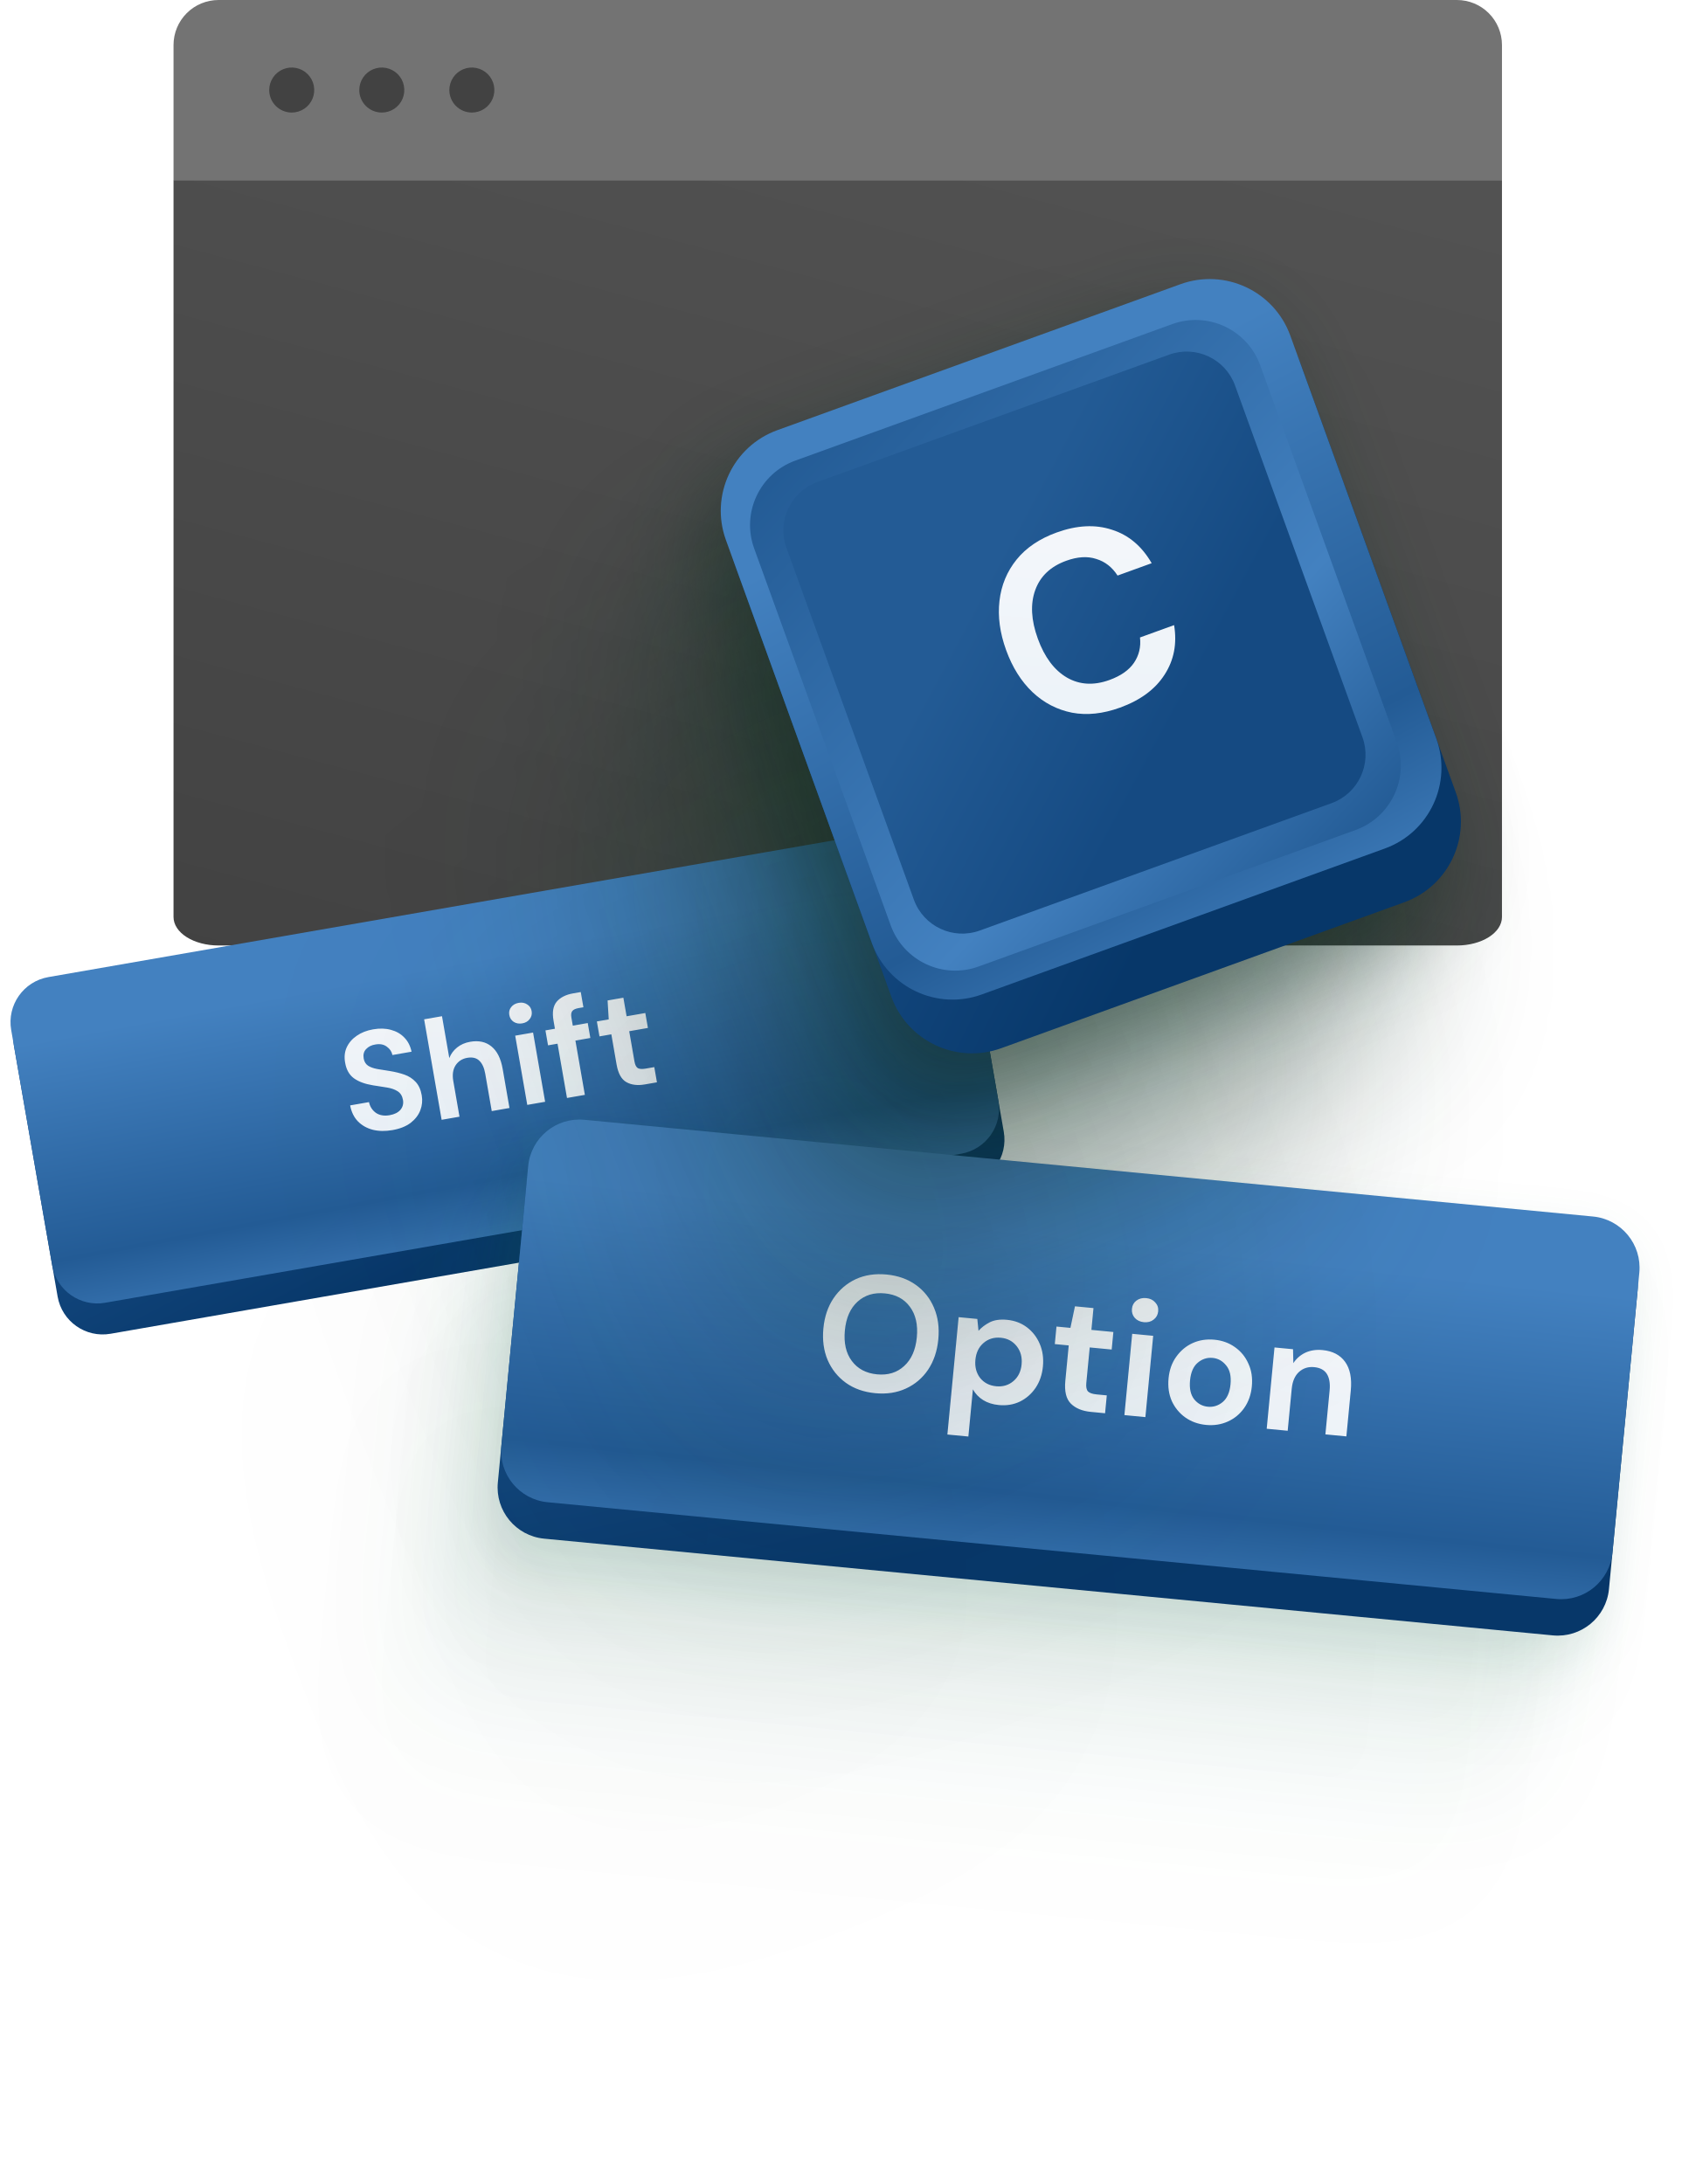
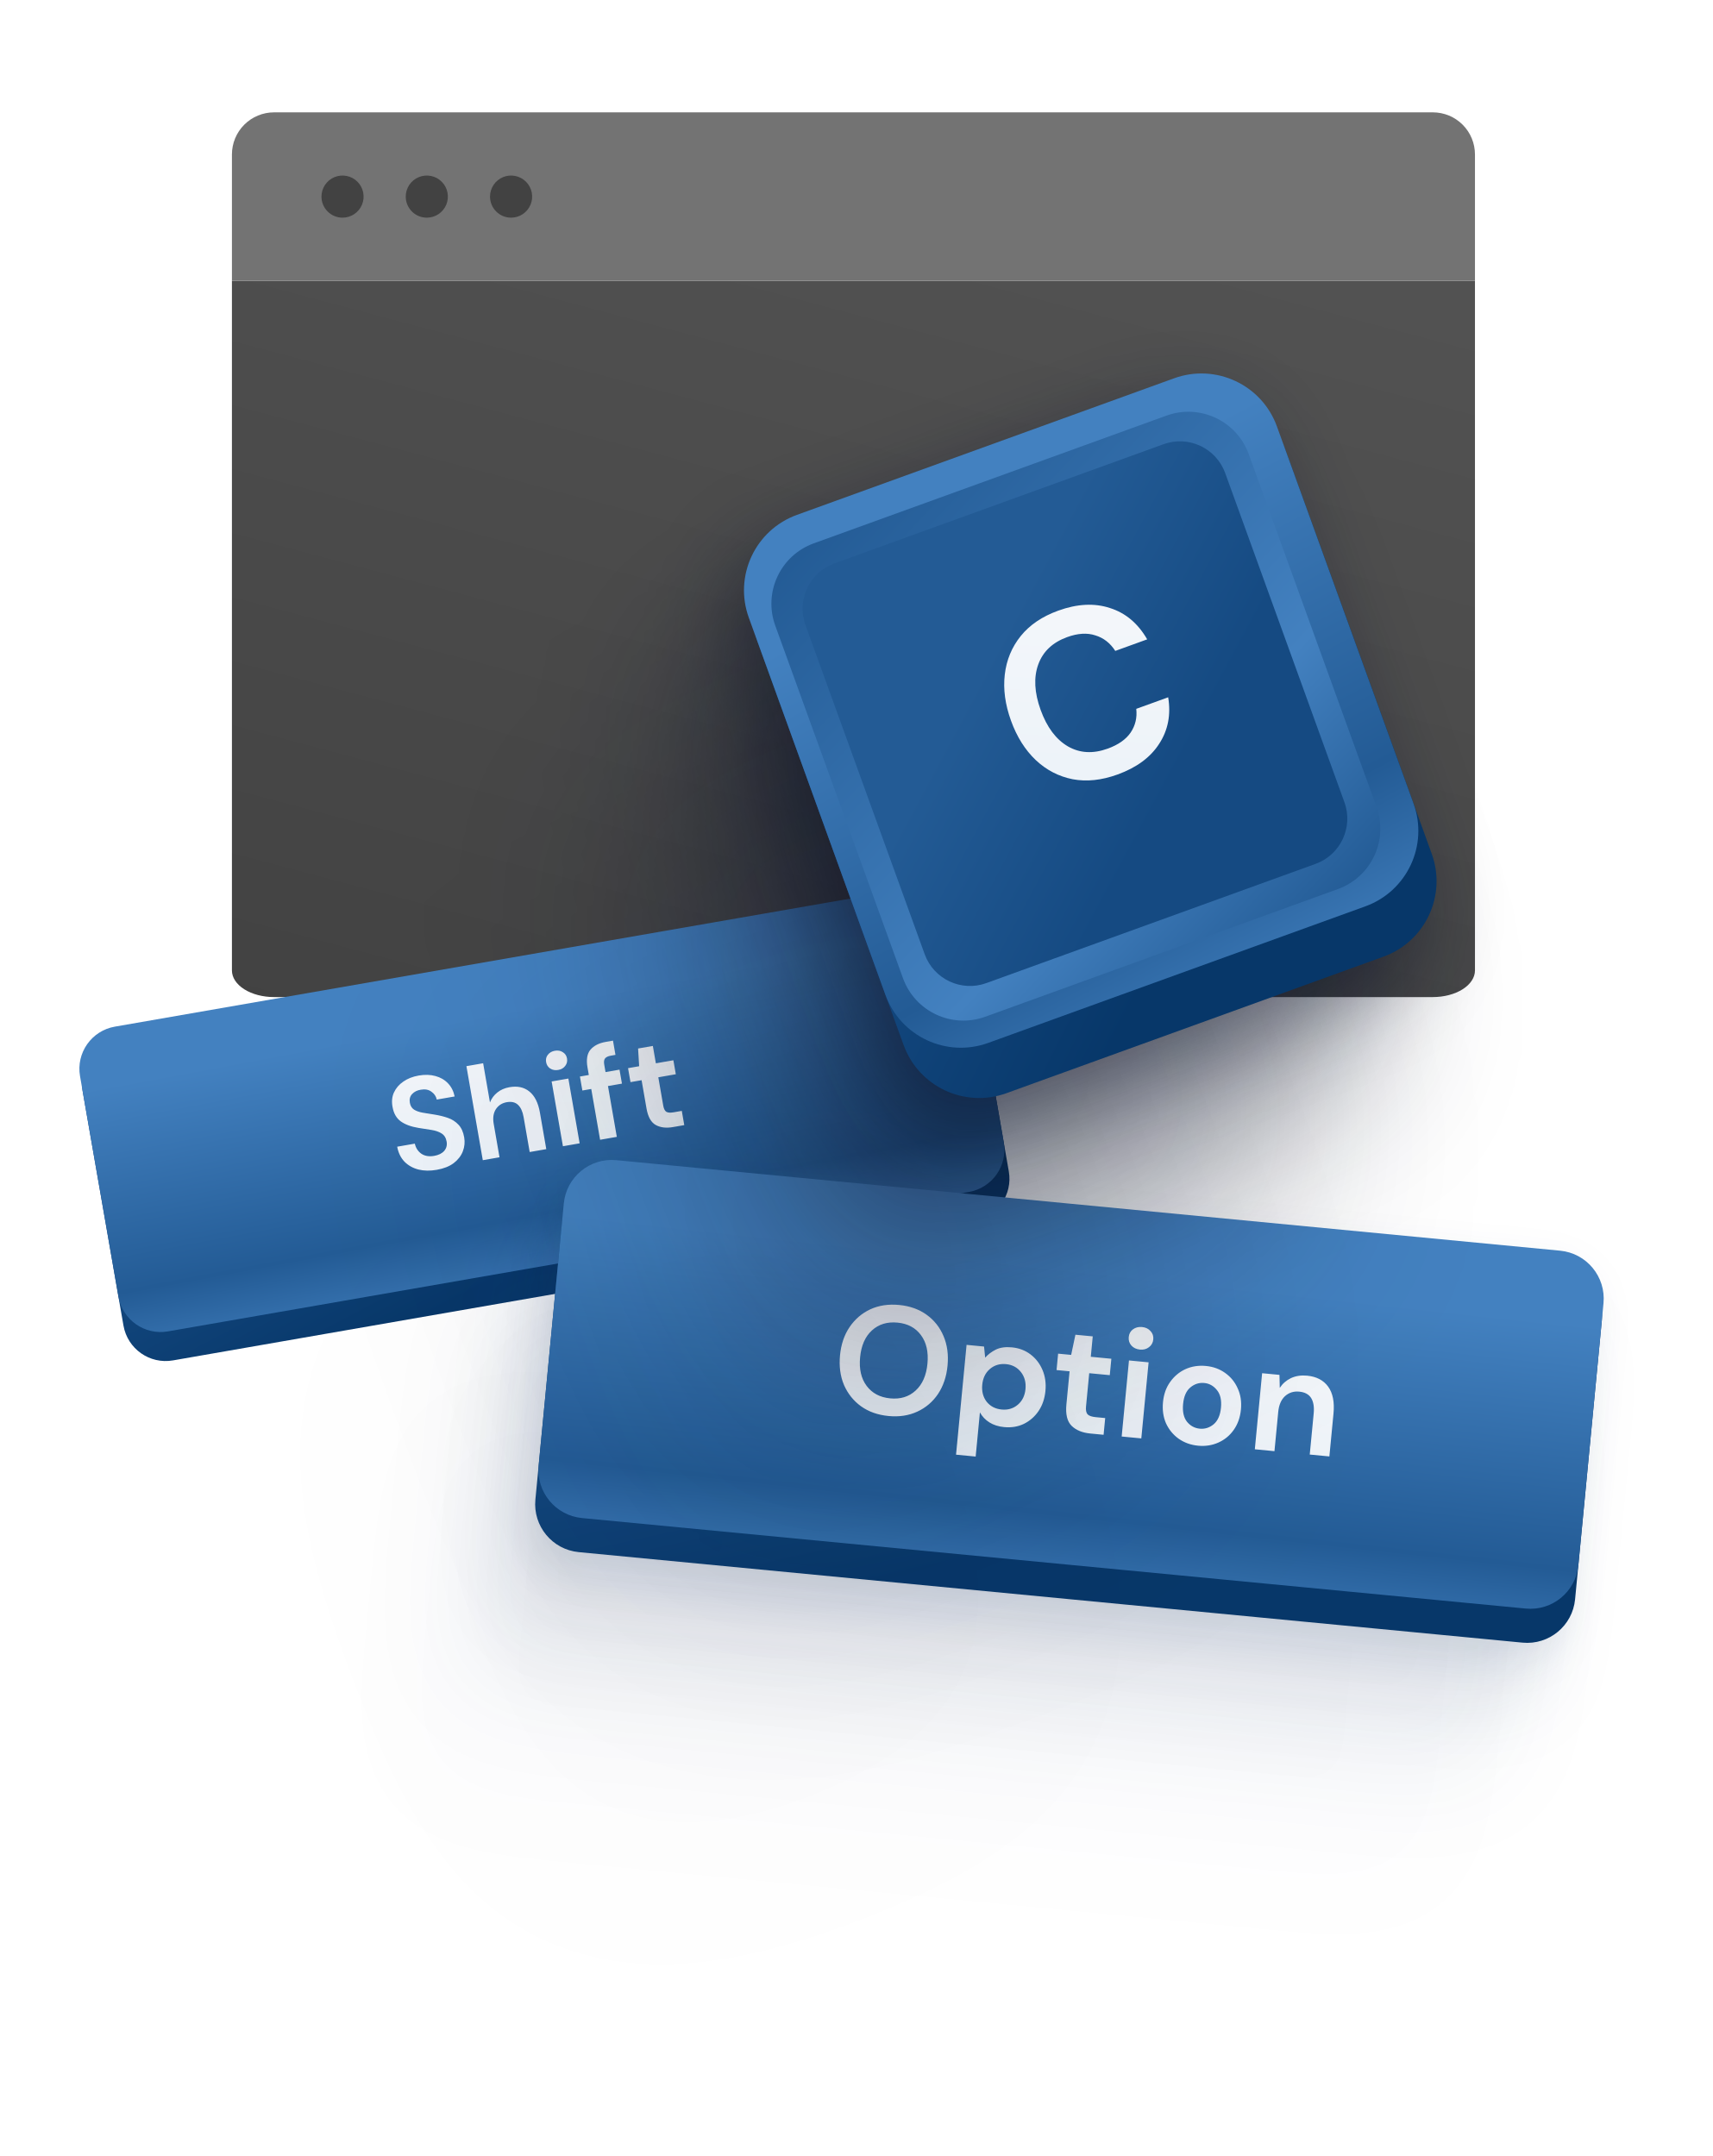
- <svg xmlns="http://www.w3.org/2000/svg" width="294" height="382" viewBox="0 0 294 382" fill="none">
-   <path d="M30.345 31.499H262.657V160.392C262.657 161.714 261.828 162.981 260.351 163.915C258.874 164.849 256.871 165.374 254.782 165.374H38.22C36.131 165.374 34.128 164.849 32.651 163.915C31.175 162.981 30.345 161.714 30.345 160.392V31.499Z" fill="url(#paint0_linear_11440_30957)" />
-   <path d="M30.345 31.5H262.657V7.875C262.657 5.786 261.828 3.783 260.351 2.307C258.874 0.83 256.871 0 254.782 0H38.22C36.131 0 34.128 0.83 32.651 2.307C31.175 3.783 30.345 5.786 30.345 7.875V31.5Z" fill="#737373" />
-   <path d="M78.579 15.749C78.579 14.97 78.81 14.209 79.242 13.562C79.675 12.914 80.29 12.409 81.009 12.111C81.729 11.813 82.52 11.736 83.284 11.887C84.048 12.039 84.75 12.414 85.3 12.965C85.851 13.516 86.226 14.217 86.378 14.981C86.53 15.745 86.452 16.537 86.154 17.256C85.856 17.976 85.351 18.59 84.704 19.023C84.056 19.456 83.295 19.687 82.516 19.687C81.472 19.687 80.47 19.272 79.732 18.534C78.993 17.795 78.579 16.794 78.579 15.749ZM62.829 15.749C62.829 14.97 63.06 14.209 63.492 13.562C63.925 12.914 64.54 12.409 65.259 12.111C65.979 11.813 66.77 11.736 67.534 11.887C68.298 12.039 69 12.414 69.55 12.965C70.101 13.516 70.476 14.217 70.628 14.981C70.78 15.745 70.702 16.537 70.404 17.256C70.106 17.976 69.601 18.59 68.954 19.023C68.306 19.456 67.545 19.687 66.766 19.687C65.722 19.687 64.72 19.272 63.982 18.534C63.243 17.795 62.829 16.794 62.829 15.749ZM47.079 15.749C47.079 14.97 47.31 14.209 47.742 13.562C48.175 12.914 48.79 12.409 49.509 12.111C50.229 11.813 51.02 11.736 51.784 11.887C52.548 12.039 53.25 12.414 53.8 12.965C54.351 13.516 54.726 14.217 54.878 14.981C55.03 15.745 54.952 16.537 54.654 17.256C54.356 17.976 53.851 18.59 53.204 19.023C52.556 19.456 51.795 19.687 51.016 19.687C49.972 19.687 48.97 19.272 48.232 18.534C47.493 17.795 47.079 16.794 47.079 15.749Z" fill="#424242" />
-   <rect x="1.056" y="174.984" width="167.953" height="60.573" rx="8" transform="rotate(-9.87826 1.05615 174.984)" fill="url(#paint1_linear_11440_30957)" />
-   <rect x="0.584" y="172.272" width="167.953" height="57.82" rx="8" transform="rotate(-9.87826 0.583984 172.272)" fill="url(#paint2_linear_11440_30957)" />
-   <path d="M68.623 197.664C67.37 197.882 66.226 197.863 65.192 197.607C64.155 197.335 63.291 196.848 62.599 196.147C61.904 195.43 61.447 194.495 61.23 193.342L64.525 192.768C64.697 193.56 65.099 194.186 65.733 194.646C66.38 195.086 67.183 195.223 68.143 195.056C68.974 194.911 69.599 194.601 70.019 194.126C70.436 193.634 70.587 193.054 70.471 192.387C70.349 191.687 70.034 191.18 69.527 190.866C69.035 190.549 68.411 190.331 67.652 190.212C66.893 190.092 66.083 189.965 65.221 189.83C63.824 189.604 62.712 189.194 61.888 188.599C61.08 188.002 60.572 187.11 60.365 185.922C60.173 184.915 60.259 184.012 60.623 183.211C61 182.39 61.585 181.71 62.38 181.169C63.172 180.612 64.129 180.236 65.252 180.04C66.391 179.842 67.427 179.871 68.361 180.128C69.311 180.381 70.093 180.832 70.709 181.479C71.341 182.124 71.761 182.948 71.97 183.951L68.625 184.534C68.504 183.934 68.176 183.446 67.641 183.07C67.119 182.675 66.46 182.546 65.662 182.685C64.976 182.788 64.428 183.059 64.018 183.5C63.622 183.921 63.482 184.465 63.598 185.132C63.697 185.702 63.956 186.126 64.373 186.406C64.788 186.669 65.325 186.861 65.983 186.981C66.641 187.101 67.391 187.222 68.234 187.343C69.131 187.489 69.964 187.696 70.732 187.965C71.5 188.234 72.152 188.657 72.688 189.234C73.222 189.795 73.577 190.58 73.752 191.589C73.908 192.484 73.825 193.354 73.502 194.198C73.18 195.042 72.612 195.778 71.799 196.406C70.984 197.018 69.925 197.437 68.623 197.664ZM77.23 195.863L74.169 178.286L77.294 177.742L78.57 185.066C78.86 184.327 79.315 183.712 79.933 183.218C80.565 182.706 81.329 182.372 82.224 182.216C83.721 181.955 84.959 182.226 85.937 183.028C86.931 183.828 87.587 185.139 87.904 186.961L89.095 193.797L85.994 194.337L84.855 187.794C84.674 186.753 84.323 185.992 83.804 185.512C83.301 185.03 82.601 184.867 81.706 185.022C80.827 185.176 80.149 185.612 79.671 186.333C79.209 187.05 79.074 187.963 79.267 189.069L80.355 195.319L77.23 195.863ZM91.332 178.995C90.762 179.094 90.26 179.005 89.826 178.729C89.409 178.449 89.155 178.049 89.064 177.528C88.973 177.008 89.079 176.553 89.38 176.166C89.695 175.759 90.137 175.505 90.707 175.406C91.276 175.307 91.77 175.397 92.187 175.677C92.618 175.937 92.879 176.328 92.97 176.848C93.061 177.369 92.948 177.833 92.634 178.24C92.335 178.644 91.901 178.896 91.332 178.995ZM92.205 193.255L90.096 181.147L93.221 180.603L95.33 192.711L92.205 193.255ZM99.153 192.046L97.499 182.549L95.839 182.838L95.384 180.226L97.044 179.937L96.798 178.521C96.543 177.056 96.727 175.951 97.352 175.205C97.993 174.456 98.948 173.971 100.218 173.75L101.56 173.516L102.024 176.177L101.169 176.326C100.632 176.42 100.268 176.592 100.077 176.843C99.886 177.094 99.835 177.472 99.922 177.977L100.169 179.393L102.781 178.938L103.236 181.55L100.624 182.005L102.278 191.501L99.153 192.046ZM112.76 189.676C111.49 189.897 110.419 189.765 109.547 189.28C108.674 188.795 108.1 187.763 107.825 186.184L106.907 180.911L104.832 181.272L104.377 178.66L106.452 178.299L106.253 174.988L109.012 174.508L109.577 177.754L112.848 177.185L113.303 179.797L110.032 180.367L110.954 185.664C111.056 186.25 111.249 186.636 111.533 186.821C111.83 186.987 112.288 187.017 112.907 186.909L114.42 186.645L114.884 189.306L112.76 189.676Z" fill="url(#paint3_linear_11440_30957)" />
-   <g filter="url(#filter0_dddd_11440_30957)">
-     <rect x="92.922" y="198.186" width="195.2" height="70.4" rx="9" transform="rotate(5.479 92.9219 198.186)" fill="url(#paint4_linear_11440_30957)" />
-     <rect x="93.227" y="195" width="195.2" height="67.2" rx="9" transform="rotate(5.479 93.2273 195)" fill="url(#paint5_linear_11440_30957)" />
-     <path d="M153.057 243.681C151.051 243.489 149.334 242.88 147.909 241.856C146.502 240.834 145.443 239.508 144.732 237.877C144.041 236.229 143.794 234.383 143.99 232.338C144.186 230.293 144.779 228.537 145.769 227.069C146.779 225.584 148.072 224.474 149.647 223.738C151.241 223.004 153.041 222.733 155.048 222.925C157.036 223.116 158.743 223.723 160.168 224.747C161.594 225.771 162.652 227.107 163.342 228.755C164.035 230.384 164.283 232.22 164.087 234.265C163.891 236.311 163.297 238.076 162.306 239.563C161.316 241.03 160.024 242.131 158.43 242.865C156.836 243.6 155.045 243.872 153.057 243.681ZM153.374 240.384C155.285 240.567 156.865 240.083 158.113 238.929C159.381 237.778 160.12 236.103 160.331 233.905C160.542 231.707 160.135 229.923 159.109 228.551C158.102 227.182 156.643 226.405 154.732 226.222C152.821 226.039 151.231 226.523 149.964 227.674C148.696 228.826 147.957 230.5 147.746 232.698C147.535 234.896 147.942 236.681 148.968 238.052C149.994 239.423 151.462 240.201 153.374 240.384ZM165.673 250.909L167.642 230.382L170.91 230.696L171.117 232.77C171.636 232.183 172.291 231.687 173.082 231.28C173.892 230.876 174.9 230.731 176.104 230.847C177.442 230.975 178.605 231.415 179.594 232.165C180.583 232.916 181.329 233.884 181.832 235.071C182.336 236.257 182.519 237.567 182.381 239C182.244 240.434 181.815 241.685 181.095 242.754C180.377 243.804 179.462 244.603 178.348 245.152C177.236 245.682 176.012 245.883 174.674 245.754C173.604 245.652 172.686 245.361 171.922 244.883C171.158 244.405 170.562 243.778 170.135 243.004L169.343 251.261L165.673 250.909ZM174.208 242.469C175.374 242.581 176.376 242.282 177.216 241.572C178.056 240.861 178.535 239.885 178.654 238.643C178.773 237.401 178.489 236.341 177.802 235.465C177.114 234.589 176.188 234.095 175.022 233.983C173.837 233.87 172.824 234.178 171.982 234.907C171.161 235.619 170.692 236.596 170.572 237.839C170.453 239.081 170.728 240.139 171.396 241.013C172.086 241.87 173.023 242.356 174.208 242.469ZM190.756 246.95C189.265 246.807 188.105 246.329 187.277 245.517C186.448 244.704 186.123 243.371 186.3 241.517L186.894 235.325L184.458 235.091L184.752 232.024L187.189 232.257L187.984 228.486L191.224 228.796L190.858 232.609L194.7 232.978L194.406 236.045L190.564 235.677L189.967 241.898C189.901 242.586 189.999 243.077 190.26 243.373C190.542 243.65 191.046 243.824 191.772 243.894L193.55 244.064L193.25 247.189L190.756 246.95ZM200.04 231.262C199.371 231.198 198.836 230.944 198.435 230.501C198.053 230.059 197.892 229.532 197.95 228.921C198.009 228.309 198.267 227.832 198.724 227.491C199.202 227.131 199.776 226.984 200.445 227.048C201.113 227.112 201.639 227.365 202.021 227.807C202.424 228.231 202.596 228.749 202.537 229.361C202.479 229.972 202.21 230.458 201.732 230.817C201.273 231.178 200.709 231.326 200.04 231.262ZM196.63 247.513L197.994 233.294L201.663 233.646L200.299 247.865L196.63 247.513ZM210.92 249.231C209.544 249.099 208.332 248.665 207.283 247.928C206.255 247.192 205.468 246.239 204.925 245.069C204.402 243.88 204.212 242.551 204.353 241.079C204.494 239.607 204.943 238.348 205.699 237.302C206.457 236.237 207.411 235.441 208.561 234.915C209.73 234.39 211.002 234.194 212.378 234.326C213.735 234.456 214.928 234.889 215.957 235.624C217.005 236.361 217.79 237.324 218.313 238.512C218.856 239.683 219.058 241.004 218.916 242.476C218.775 243.947 218.326 245.216 217.568 246.281C216.831 247.329 215.878 248.115 214.709 248.64C213.54 249.164 212.277 249.361 210.92 249.231ZM211.225 246.049C212.18 246.141 213.046 245.867 213.821 245.227C214.598 244.569 215.054 243.533 215.189 242.118C215.325 240.704 215.073 239.609 214.434 238.834C213.796 238.04 213.01 237.598 212.073 237.508C211.098 237.415 210.223 237.697 209.446 238.356C208.69 238.997 208.244 240.025 208.108 241.439C207.973 242.853 208.214 243.957 208.832 244.749C209.472 245.524 210.269 245.957 211.225 246.049ZM221.515 249.9L222.879 235.681L226.119 235.991L226.175 238.427C226.695 237.628 227.39 237.02 228.259 236.602C229.148 236.186 230.156 236.032 231.283 236.14C233.042 236.308 234.355 236.994 235.224 238.196C236.092 239.398 236.424 241.069 236.218 243.21L235.448 251.237L231.779 250.885L232.516 243.202C232.633 241.978 232.474 241.018 232.04 240.321C231.605 239.623 230.862 239.224 229.811 239.123C228.779 239.024 227.894 239.306 227.155 239.968C226.436 240.632 226.014 241.613 225.889 242.913L225.185 250.252L221.515 249.9Z" fill="url(#paint6_linear_11440_30957)" />
+ <svg xmlns="http://www.w3.org/2000/svg" width="320" height="403" viewBox="0 0 320 403" fill="none">
+   <path d="M43.345 52.499H275.657V181.392C275.657 182.714 274.828 183.981 273.351 184.915C271.874 185.849 269.871 186.374 267.782 186.374H51.22C49.131 186.374 47.128 185.849 45.651 184.915C44.175 183.981 43.345 182.714 43.345 181.392V52.499Z" fill="url(#paint0_linear_11440_30956)" />
+   <path d="M43.345 52.5H275.657V28.875C275.657 26.786 274.828 24.783 273.351 23.306C271.874 21.83 269.871 21 267.782 21H51.22C49.131 21 47.128 21.83 45.651 23.306C44.175 24.783 43.345 26.786 43.345 28.875V52.5Z" fill="#737373" />
+   <path d="M91.579 36.749C91.579 35.971 91.81 35.209 92.242 34.562C92.675 33.914 93.29 33.41 94.009 33.111C94.729 32.813 95.52 32.736 96.284 32.887C97.048 33.039 97.75 33.414 98.3 33.965C98.851 34.516 99.226 35.217 99.378 35.981C99.53 36.745 99.452 37.537 99.154 38.256C98.856 38.976 98.351 39.59 97.704 40.023C97.056 40.456 96.295 40.687 95.516 40.687C94.472 40.687 93.47 40.272 92.732 39.533C91.993 38.795 91.579 37.794 91.579 36.749ZM75.829 36.749C75.829 35.971 76.06 35.209 76.492 34.562C76.925 33.914 77.54 33.41 78.259 33.111C78.979 32.813 79.77 32.736 80.534 32.887C81.298 33.039 82 33.414 82.55 33.965C83.101 34.516 83.476 35.217 83.628 35.981C83.78 36.745 83.702 37.537 83.404 38.256C83.106 38.976 82.601 39.59 81.954 40.023C81.306 40.456 80.545 40.687 79.766 40.687C78.722 40.687 77.72 40.272 76.982 39.533C76.243 38.795 75.829 37.794 75.829 36.749ZM60.079 36.749C60.079 35.971 60.31 35.209 60.742 34.562C61.175 33.914 61.79 33.41 62.509 33.111C63.229 32.813 64.02 32.736 64.784 32.887C65.548 33.039 66.25 33.414 66.8 33.965C67.351 34.516 67.726 35.217 67.878 35.981C68.03 36.745 67.952 37.537 67.654 38.256C67.356 38.976 66.851 39.59 66.204 40.023C65.556 40.456 64.795 40.687 64.016 40.687C62.972 40.687 61.97 40.272 61.232 39.533C60.493 38.795 60.079 37.794 60.079 36.749Z" fill="#424242" />
+   <rect x="14.056" y="195.984" width="167.953" height="60.573" rx="8" transform="rotate(-9.87826 14.0562 195.984)" fill="url(#paint1_linear_11440_30956)" />
+   <rect x="13.584" y="193.272" width="167.953" height="57.82" rx="8" transform="rotate(-9.87826 13.584 193.272)" fill="url(#paint2_linear_11440_30956)" />
+   <path d="M81.623 218.664C80.37 218.882 79.226 218.863 78.192 218.607C77.155 218.335 76.291 217.848 75.599 217.147C74.904 216.43 74.447 215.495 74.23 214.342L77.525 213.768C77.697 214.56 78.099 215.186 78.733 215.646C79.38 216.086 80.183 216.223 81.143 216.056C81.974 215.911 82.599 215.601 83.019 215.126C83.436 214.634 83.587 214.054 83.471 213.387C83.349 212.687 83.034 212.18 82.527 211.866C82.035 211.549 81.411 211.331 80.652 211.212C79.893 211.092 79.083 210.965 78.221 210.83C76.823 210.604 75.713 210.194 74.888 209.599C74.08 209.002 73.572 208.11 73.365 206.922C73.173 205.915 73.259 205.012 73.623 204.211C74 203.39 74.585 202.71 75.38 202.169C76.172 201.612 77.129 201.236 78.252 201.04C79.391 200.842 80.427 200.871 81.361 201.128C82.311 201.381 83.093 201.832 83.709 202.479C84.341 203.124 84.761 203.948 84.97 204.951L81.625 205.534C81.504 204.934 81.176 204.446 80.641 204.07C80.119 203.675 79.46 203.546 78.662 203.685C77.976 203.788 77.428 204.059 77.018 204.5C76.622 204.921 76.482 205.465 76.598 206.132C76.697 206.702 76.956 207.126 77.373 207.406C77.788 207.669 78.325 207.861 78.983 207.981C79.641 208.101 80.391 208.222 81.234 208.343C82.131 208.489 82.964 208.696 83.732 208.965C84.5 209.234 85.152 209.657 85.688 210.234C86.222 210.795 86.577 211.58 86.752 212.589C86.908 213.484 86.825 214.354 86.502 215.198C86.18 216.042 85.612 216.778 84.799 217.406C83.984 218.018 82.925 218.437 81.623 218.664ZM90.23 216.863L87.169 199.286L90.294 198.742L91.57 206.066C91.86 205.327 92.315 204.712 92.933 204.218C93.565 203.706 94.329 203.372 95.224 203.216C96.721 202.955 97.959 203.226 98.937 204.028C99.931 204.828 100.587 206.139 100.905 207.961L102.095 214.797L98.994 215.337L97.855 208.794C97.674 207.753 97.323 206.992 96.804 206.512C96.301 206.03 95.601 205.867 94.706 206.022C93.827 206.176 93.149 206.612 92.671 207.333C92.209 208.05 92.074 208.963 92.267 210.069L93.355 216.319L90.23 216.863ZM104.331 199.995C103.762 200.094 103.26 200.005 102.826 199.729C102.409 199.449 102.155 199.049 102.064 198.528C101.973 198.008 102.079 197.553 102.38 197.166C102.695 196.759 103.137 196.505 103.707 196.406C104.276 196.307 104.77 196.397 105.187 196.677C105.618 196.937 105.879 197.328 105.97 197.848C106.061 198.369 105.949 198.833 105.634 199.24C105.335 199.644 104.901 199.896 104.331 199.995ZM105.205 214.255L103.096 202.147L106.221 201.603L108.33 213.711L105.205 214.255ZM112.153 213.046L110.499 203.549L108.839 203.838L108.384 201.226L110.044 200.937L109.798 199.521C109.543 198.056 109.727 196.951 110.352 196.205C110.993 195.456 111.948 194.971 113.218 194.75L114.56 194.516L115.024 197.177L114.169 197.326C113.632 197.42 113.268 197.592 113.077 197.843C112.886 198.094 112.835 198.472 112.923 198.977L113.169 200.393L115.781 199.938L116.236 202.55L113.624 203.005L115.278 212.501L112.153 213.046ZM125.76 210.676C124.49 210.897 123.419 210.765 122.547 210.28C121.674 209.795 121.1 208.763 120.825 207.184L119.907 201.911L117.832 202.272L117.377 199.66L119.452 199.299L119.253 195.988L122.012 195.508L122.577 198.754L125.848 198.185L126.303 200.797L123.032 201.367L123.954 206.664C124.056 207.25 124.249 207.636 124.533 207.821C124.83 207.987 125.288 208.017 125.907 207.909L127.42 207.645L127.884 210.306L125.76 210.676Z" fill="url(#paint3_linear_11440_30956)" />
+   <g filter="url(#filter0_dddd_11440_30956)">
+     <rect x="105.922" y="219.186" width="195.2" height="70.4" rx="9" transform="rotate(5.479 105.922 219.186)" fill="url(#paint4_linear_11440_30956)" />
+     <rect x="106.227" y="216" width="195.2" height="67.2" rx="9" transform="rotate(5.479 106.227 216)" fill="url(#paint5_linear_11440_30956)" />
+     <path d="M166.057 264.681C164.051 264.489 162.334 263.88 160.909 262.856C159.502 261.834 158.443 260.508 157.732 258.877C157.041 257.229 156.794 255.383 156.99 253.338C157.186 251.293 157.779 249.537 158.769 248.069C159.779 246.584 161.072 245.474 162.647 244.738C164.241 244.004 166.041 243.733 168.048 243.925C170.036 244.116 171.743 244.723 173.168 245.747C174.594 246.771 175.652 248.107 176.342 249.755C177.035 251.384 177.283 253.22 177.087 255.265C176.891 257.311 176.297 259.076 175.306 260.563C174.316 262.03 173.024 263.131 171.43 263.865C169.836 264.6 168.045 264.872 166.057 264.681ZM166.374 261.384C168.285 261.567 169.865 261.083 171.113 259.929C172.381 258.778 173.12 257.103 173.331 254.905C173.542 252.707 173.135 250.923 172.109 249.551C171.102 248.182 169.643 247.405 167.732 247.222C165.821 247.039 164.231 247.523 162.964 248.674C161.696 249.826 160.957 251.5 160.746 253.698C160.535 255.896 160.942 257.681 161.968 259.052C162.994 260.423 164.462 261.201 166.374 261.384ZM178.673 271.909L180.642 251.382L183.91 251.696L184.117 253.77C184.636 253.183 185.291 252.687 186.082 252.28C186.892 251.876 187.9 251.731 189.104 251.847C190.442 251.975 191.605 252.415 192.594 253.165C193.583 253.916 194.329 254.884 194.832 256.071C195.336 257.257 195.519 258.567 195.381 260C195.244 261.434 194.815 262.685 194.095 263.754C193.377 264.804 192.462 265.603 191.348 266.152C190.236 266.682 189.012 266.883 187.674 266.754C186.604 266.652 185.686 266.361 184.922 265.883C184.158 265.405 183.562 264.778 183.135 264.004L182.343 272.261L178.673 271.909ZM187.208 263.469C188.374 263.581 189.376 263.282 190.216 262.572C191.056 261.861 191.535 260.885 191.654 259.643C191.773 258.401 191.489 257.341 190.802 256.465C190.114 255.589 189.188 255.095 188.022 254.983C186.837 254.87 185.824 255.178 184.982 255.907C184.161 256.619 183.692 257.596 183.572 258.839C183.453 260.081 183.728 261.139 184.396 262.013C185.086 262.87 186.023 263.356 187.208 263.469ZM203.756 267.95C202.265 267.807 201.105 267.329 200.277 266.517C199.448 265.704 199.123 264.371 199.3 262.517L199.894 256.325L197.458 256.091L197.752 253.024L200.189 253.257L200.984 249.486L204.224 249.796L203.858 253.609L207.7 253.978L207.406 257.045L203.564 256.677L202.967 262.898C202.901 263.586 202.999 264.077 203.26 264.373C203.542 264.65 204.046 264.824 204.772 264.894L206.55 265.064L206.25 268.189L203.756 267.95ZM213.04 252.262C212.371 252.198 211.836 251.944 211.435 251.501C211.053 251.059 210.892 250.532 210.95 249.921C211.009 249.309 211.267 248.832 211.724 248.491C212.202 248.131 212.776 247.984 213.445 248.048C214.113 248.112 214.639 248.365 215.021 248.807C215.424 249.231 215.596 249.749 215.537 250.361C215.479 250.972 215.21 251.458 214.732 251.817C214.273 252.178 213.709 252.326 213.04 252.262ZM209.63 268.513L210.994 254.294L214.663 254.646L213.299 268.865L209.63 268.513ZM223.92 270.231C222.544 270.099 221.332 269.665 220.283 268.928C219.255 268.192 218.468 267.239 217.925 266.069C217.402 264.88 217.212 263.551 217.353 262.079C217.494 260.607 217.943 259.348 218.699 258.302C219.457 257.237 220.411 256.441 221.561 255.915C222.73 255.39 224.002 255.194 225.378 255.326C226.735 255.456 227.928 255.889 228.957 256.624C230.005 257.361 230.79 258.324 231.313 259.512C231.856 260.683 232.058 262.004 231.916 263.476C231.775 264.947 231.326 266.216 230.568 267.281C229.831 268.329 228.878 269.115 227.709 269.64C226.54 270.164 225.277 270.361 223.92 270.231ZM224.225 267.049C225.18 267.141 226.046 266.867 226.821 266.227C227.598 265.569 228.054 264.533 228.189 263.118C228.325 261.704 228.073 260.609 227.434 259.834C226.796 259.04 226.01 258.598 225.073 258.508C224.098 258.415 223.223 258.697 222.446 259.356C221.69 259.997 221.244 261.025 221.108 262.439C220.973 263.853 221.214 264.957 221.832 265.749C222.472 266.524 223.269 266.957 224.225 267.049ZM234.515 270.9L235.879 256.681L239.119 256.991L239.175 259.427C239.695 258.628 240.39 258.02 241.259 257.602C242.148 257.186 243.156 257.032 244.283 257.14C246.042 257.308 247.355 257.994 248.224 259.196C249.092 260.398 249.424 262.069 249.218 264.21L248.448 272.237L244.779 271.885L245.516 264.202C245.633 262.978 245.474 262.018 245.04 261.321C244.605 260.623 243.862 260.224 242.811 260.123C241.779 260.024 240.894 260.306 240.155 260.968C239.436 261.632 239.014 262.613 238.889 263.913L238.185 271.252L234.515 270.9Z" fill="url(#paint6_linear_11440_30956)" />
  </g>
-   <g filter="url(#filter1_ddddd_11440_30957)">
-     <rect x="123.538" y="85.048" width="104.975" height="109.973" rx="15" transform="rotate(-19.9089 123.538 85.0476)" fill="url(#paint7_linear_11440_30957)" />
-     <rect x="121.835" y="80.347" width="104.975" height="104.975" rx="15" transform="rotate(-19.9089 121.835 80.3474)" fill="url(#paint8_linear_11440_30957)" />
-     <rect x="127.8" y="84.649" width="94.114" height="94.114" rx="12" transform="rotate(-19.9089 127.8 84.6489)" fill="url(#paint9_linear_11440_30957)" />
-     <rect x="134.467" y="87.377" width="83.433" height="83.433" rx="9" transform="rotate(-19.9089 134.467 87.3772)" fill="url(#paint10_linear_11440_30957)" />
-     <path d="M195.857 123.771C192.868 124.853 190.072 125.148 187.469 124.655C184.856 124.134 182.558 122.941 180.575 121.076C178.581 119.182 177.038 116.726 175.945 113.709C174.852 110.691 174.465 107.817 174.784 105.086C175.102 102.355 176.098 99.953 177.772 97.879C179.445 95.806 181.777 94.228 184.766 93.145C188.319 91.858 191.545 91.695 194.445 92.654C197.362 93.575 199.68 95.527 201.398 98.509L195.434 100.669C194.485 99.195 193.241 98.226 191.701 97.763C190.18 97.261 188.432 97.368 186.458 98.083C183.723 99.073 181.917 100.78 181.04 103.203C180.163 105.626 180.312 108.459 181.486 111.702C182.661 114.945 184.36 117.216 186.586 118.516C188.8 119.787 191.276 119.927 194.011 118.937C195.985 118.222 197.411 117.227 198.289 115.952C199.185 114.638 199.541 113.154 199.356 111.498L205.32 109.338C205.859 112.588 205.298 115.487 203.637 118.034C202.004 120.572 199.411 122.484 195.857 123.771Z" fill="url(#paint11_linear_11440_30957)" />
+   <g filter="url(#filter1_ddddd_11440_30956)">
+     <rect x="136.538" y="106.048" width="104.975" height="109.973" rx="15" transform="rotate(-19.9089 136.538 106.048)" fill="url(#paint7_linear_11440_30956)" />
+     <rect x="134.835" y="101.347" width="104.975" height="104.975" rx="15" transform="rotate(-19.9089 134.835 101.347)" fill="url(#paint8_linear_11440_30956)" />
+     <rect x="140.8" y="105.649" width="94.114" height="94.114" rx="12" transform="rotate(-19.9089 140.8 105.649)" fill="url(#paint9_linear_11440_30956)" />
+     <rect x="147.467" y="108.377" width="83.433" height="83.433" rx="9" transform="rotate(-19.9089 147.467 108.377)" fill="url(#paint10_linear_11440_30956)" />
+     <path d="M208.857 144.771C205.868 145.853 203.072 146.148 200.469 145.655C197.856 145.134 195.558 143.941 193.575 142.076C191.581 140.182 190.038 137.726 188.945 134.709C187.852 131.691 187.465 128.817 187.784 126.086C188.102 123.355 189.098 120.953 190.772 118.879C192.445 116.806 194.777 115.228 197.766 114.145C201.319 112.858 204.545 112.695 207.445 113.654C210.362 114.575 212.68 116.527 214.398 119.509L208.434 121.669C207.485 120.195 206.241 119.226 204.701 118.763C203.18 118.261 201.432 118.368 199.458 119.083C196.723 120.073 194.917 121.78 194.04 124.203C193.163 126.626 193.312 129.459 194.486 132.702C195.661 135.945 197.36 138.216 199.586 139.516C201.8 140.787 204.276 140.927 207.011 139.937C208.985 139.222 210.411 138.227 211.289 136.952C212.185 135.638 212.541 134.154 212.356 132.498L218.32 130.338C218.859 133.588 218.298 136.487 216.637 139.034C215.004 141.572 212.411 143.484 208.857 144.771Z" fill="url(#paint11_linear_11440_30956)" />
  </g>
  <defs>
-     <filter id="filter0_dddd_11440_30957" x="42.218" y="191.018" width="250.9" height="162.266" filterUnits="userSpaceOnUse" color-interpolation-filters="sRGB">
+     <filter id="filter0_dddd_11440_30956" x="54.018" y="212.818" width="252.7" height="162.266" filterUnits="userSpaceOnUse" color-interpolation-filters="sRGB">
      <feFlood flood-opacity="0" result="BackgroundImageFix" />
      <feColorMatrix in="SourceAlpha" type="matrix" values="0 0 0 0 0 0 0 0 0 0 0 0 0 0 0 0 0 0 127 0" result="hardAlpha" />
-       <feOffset dx="-1.6" dy="3.2" />
-       <feGaussianBlur stdDeviation="4" />
-       <feColorMatrix type="matrix" values="0 0 0 0 0.047 0 0 0 0 0.361 0 0 0 0 0.239 0 0 0 0.1 0" />
-       <feBlend mode="normal" in2="BackgroundImageFix" result="effect1_dropShadow_11440_30957" />
+       <feOffset dx="-2" dy="3" />
+       <feGaussianBlur stdDeviation="3.5" />
+       <feColorMatrix type="matrix" values="0 0 0 0 0.047 0 0 0 0 0.165 0 0 0 0 0.353 0 0 0 0.1 0" />
+       <feBlend mode="normal" in2="BackgroundImageFix" result="effect1_dropShadow_11440_30956" />
      <feColorMatrix in="SourceAlpha" type="matrix" values="0 0 0 0 0 0 0 0 0 0 0 0 0 0 0 0 0 0 127 0" result="hardAlpha" />
-       <feOffset dx="-6.4" dy="11.2" />
-       <feGaussianBlur stdDeviation="6.4" />
-       <feColorMatrix type="matrix" values="0 0 0 0 0.047 0 0 0 0 0.361 0 0 0 0 0.239 0 0 0 0.09 0" />
-       <feBlend mode="normal" in2="effect1_dropShadow_11440_30957" result="effect2_dropShadow_11440_30957" />
+       <feOffset dx="-6" dy="12" />
+       <feGaussianBlur stdDeviation="6.5" />
+       <feColorMatrix type="matrix" values="0 0 0 0 0.047 0 0 0 0 0.165 0 0 0 0 0.353 0 0 0 0.09 0" />
+       <feBlend mode="normal" in2="effect1_dropShadow_11440_30956" result="effect2_dropShadow_11440_30956" />
      <feColorMatrix in="SourceAlpha" type="matrix" values="0 0 0 0 0 0 0 0 0 0 0 0 0 0 0 0 0 0 127 0" result="hardAlpha" />
-       <feOffset dx="-14.4" dy="27.2" />
-       <feGaussianBlur stdDeviation="8.8" />
-       <feColorMatrix type="matrix" values="0 0 0 0 0.047 0 0 0 0 0.361 0 0 0 0 0.239 0 0 0 0.05 0" />
-       <feBlend mode="normal" in2="effect2_dropShadow_11440_30957" result="effect3_dropShadow_11440_30957" />
+       <feOffset dx="-14" dy="26" />
+       <feGaussianBlur stdDeviation="9" />
+       <feColorMatrix type="matrix" values="0 0 0 0 0.047 0 0 0 0 0.165 0 0 0 0 0.353 0 0 0 0.05 0" />
+       <feBlend mode="normal" in2="effect2_dropShadow_11440_30956" result="effect3_dropShadow_11440_30956" />
      <feColorMatrix in="SourceAlpha" type="matrix" values="0 0 0 0 0 0 0 0 0 0 0 0 0 0 0 0 0 0 127 0" result="hardAlpha" />
-       <feOffset dx="-24" dy="46.4" />
-       <feGaussianBlur stdDeviation="10.4" />
-       <feColorMatrix type="matrix" values="0 0 0 0 0.047 0 0 0 0 0.361 0 0 0 0 0.239 0 0 0 0.01 0" />
-       <feBlend mode="normal" in2="effect3_dropShadow_11440_30957" result="effect4_dropShadow_11440_30957" />
-       <feBlend mode="normal" in="SourceGraphic" in2="effect4_dropShadow_11440_30957" result="shape" />
+       <feOffset dx="-25" dy="47" />
+       <feGaussianBlur stdDeviation="10.5" />
+       <feColorMatrix type="matrix" values="0 0 0 0 0.047 0 0 0 0 0.165 0 0 0 0 0.353 0 0 0 0.01 0" />
+       <feBlend mode="normal" in2="effect3_dropShadow_11440_30956" result="effect4_dropShadow_11440_30956" />
+       <feBlend mode="normal" in="SourceGraphic" in2="effect4_dropShadow_11440_30956" result="shape" />
    </filter>
-     <filter id="filter1_ddddd_11440_30957" x="7.642" y="40.808" width="263.837" height="340.233" filterUnits="userSpaceOnUse" color-interpolation-filters="sRGB">
+     <filter id="filter1_ddddd_11440_30956" x="21.043" y="60.808" width="263.437" height="341.433" filterUnits="userSpaceOnUse" color-interpolation-filters="sRGB">
      <feFlood flood-opacity="0" result="BackgroundImageFix" />
      <feColorMatrix in="SourceAlpha" type="matrix" values="0 0 0 0 0 0 0 0 0 0 0 0 0 0 0 0 0 0 127 0" result="hardAlpha" />
-       <feOffset dx="-3.2" dy="6.4" />
-       <feGaussianBlur stdDeviation="7.2" />
-       <feColorMatrix type="matrix" values="0 0 0 0 0.047 0 0 0 0 0.173 0 0 0 0 0.125 0 0 0 0.42 0" />
-       <feBlend mode="normal" in2="BackgroundImageFix" result="effect1_dropShadow_11440_30957" />
+       <feOffset dx="-3" dy="6" />
+       <feGaussianBlur stdDeviation="7.5" />
+       <feColorMatrix type="matrix" values="0 0 0 0 0.035 0 0 0 0 0.063 0 0 0 0 0.145 0 0 0 0.42 0" />
+       <feBlend mode="normal" in2="BackgroundImageFix" result="effect1_dropShadow_11440_30956" />
      <feColorMatrix in="SourceAlpha" type="matrix" values="0 0 0 0 0 0 0 0 0 0 0 0 0 0 0 0 0 0 127 0" result="hardAlpha" />
-       <feOffset dx="-11.2" dy="24" />
-       <feGaussianBlur stdDeviation="13.6" />
-       <feColorMatrix type="matrix" values="0 0 0 0 0.047 0 0 0 0 0.173 0 0 0 0 0.125 0 0 0 0.36 0" />
-       <feBlend mode="normal" in2="effect1_dropShadow_11440_30957" result="effect2_dropShadow_11440_30957" />
+       <feOffset dx="-11" dy="24" />
+       <feGaussianBlur stdDeviation="13.5" />
+       <feColorMatrix type="matrix" values="0 0 0 0 0.035 0 0 0 0 0.063 0 0 0 0 0.145 0 0 0 0.36 0" />
+       <feBlend mode="normal" in2="effect1_dropShadow_11440_30956" result="effect2_dropShadow_11440_30956" />
      <feColorMatrix in="SourceAlpha" type="matrix" values="0 0 0 0 0 0 0 0 0 0 0 0 0 0 0 0 0 0 127 0" result="hardAlpha" />
-       <feOffset dx="-25.6" dy="54.4" />
-       <feGaussianBlur stdDeviation="17.6" />
-       <feColorMatrix type="matrix" values="0 0 0 0 0.047 0 0 0 0 0.173 0 0 0 0 0.125 0 0 0 0.21 0" />
-       <feBlend mode="normal" in2="effect2_dropShadow_11440_30957" result="effect3_dropShadow_11440_30957" />
+       <feOffset dx="-26" dy="54" />
+       <feGaussianBlur stdDeviation="18" />
+       <feColorMatrix type="matrix" values="0 0 0 0 0.035 0 0 0 0 0.063 0 0 0 0 0.145 0 0 0 0.21 0" />
+       <feBlend mode="normal" in2="effect2_dropShadow_11440_30956" result="effect3_dropShadow_11440_30956" />
      <feColorMatrix in="SourceAlpha" type="matrix" values="0 0 0 0 0 0 0 0 0 0 0 0 0 0 0 0 0 0 127 0" result="hardAlpha" />
-       <feOffset dx="-46.4" dy="96" />
-       <feGaussianBlur stdDeviation="21.6" />
-       <feColorMatrix type="matrix" values="0 0 0 0 0.047 0 0 0 0 0.173 0 0 0 0 0.125 0 0 0 0.06 0" />
-       <feBlend mode="normal" in2="effect3_dropShadow_11440_30957" result="effect4_dropShadow_11440_30957" />
+       <feOffset dx="-46" dy="96" />
+       <feGaussianBlur stdDeviation="21.5" />
+       <feColorMatrix type="matrix" values="0 0 0 0 0.035 0 0 0 0 0.063 0 0 0 0 0.145 0 0 0 0.06 0" />
+       <feBlend mode="normal" in2="effect3_dropShadow_11440_30956" result="effect4_dropShadow_11440_30956" />
      <feColorMatrix in="SourceAlpha" type="matrix" values="0 0 0 0 0 0 0 0 0 0 0 0 0 0 0 0 0 0 127 0" result="hardAlpha" />
-       <feOffset dx="-72" dy="150.4" />
-       <feGaussianBlur stdDeviation="23.2" />
-       <feColorMatrix type="matrix" values="0 0 0 0 0.047 0 0 0 0 0.173 0 0 0 0 0.125 0 0 0 0.01 0" />
-       <feBlend mode="normal" in2="effect4_dropShadow_11440_30957" result="effect5_dropShadow_11440_30957" />
-       <feBlend mode="normal" in="SourceGraphic" in2="effect5_dropShadow_11440_30957" result="shape" />
+       <feOffset dx="-71" dy="150" />
+       <feGaussianBlur stdDeviation="23.5" />
+       <feColorMatrix type="matrix" values="0 0 0 0 0.035 0 0 0 0 0.063 0 0 0 0 0.145 0 0 0 0.01 0" />
+       <feBlend mode="normal" in2="effect4_dropShadow_11440_30956" result="effect5_dropShadow_11440_30956" />
+       <feBlend mode="normal" in="SourceGraphic" in2="effect5_dropShadow_11440_30956" result="shape" />
    </filter>
-     <linearGradient id="paint0_linear_11440_30957" x1="61.336" y1="176.593" x2="108.891" y2="-2.214" gradientUnits="userSpaceOnUse">
+     <linearGradient id="paint0_linear_11440_30956" x1="74.336" y1="197.593" x2="121.891" y2="18.786" gradientUnits="userSpaceOnUse">
      <stop stop-color="#424242" />
      <stop offset="1" stop-color="#525252" />
    </linearGradient>
-     <linearGradient id="paint1_linear_11440_30957" x1="100.593" y1="221.649" x2="88.86" y2="185.383" gradientUnits="userSpaceOnUse">
+     <linearGradient id="paint1_linear_11440_30956" x1="113.593" y1="242.649" x2="101.86" y2="206.383" gradientUnits="userSpaceOnUse">
      <stop stop-color="#073769" />
      <stop offset="1" stop-color="#154A82" />
    </linearGradient>
-     <linearGradient id="paint2_linear_11440_30957" x1="108.735" y1="238.536" x2="107.992" y2="181.616" gradientUnits="userSpaceOnUse">
+     <linearGradient id="paint2_linear_11440_30956" x1="121.735" y1="259.536" x2="120.992" y2="202.616" gradientUnits="userSpaceOnUse">
      <stop stop-color="#4381C0" />
      <stop offset="0.323" stop-color="#235B95" />
      <stop offset="1" stop-color="#4381C0" />
    </linearGradient>
-     <linearGradient id="paint3_linear_11440_30957" x1="77.532" y1="212.782" x2="76.225" y2="158.101" gradientUnits="userSpaceOnUse">
+     <linearGradient id="paint3_linear_11440_30956" x1="90.532" y1="233.782" x2="89.225" y2="179.101" gradientUnits="userSpaceOnUse">
      <stop stop-color="#E6EFF9" />
      <stop offset="1" stop-color="#FAFAFA" />
    </linearGradient>
-     <linearGradient id="paint4_linear_11440_30957" x1="208.607" y1="252.421" x2="194.97" y2="210.272" gradientUnits="userSpaceOnUse">
+     <linearGradient id="paint4_linear_11440_30956" x1="221.607" y1="273.421" x2="207.97" y2="231.272" gradientUnits="userSpaceOnUse">
      <stop stop-color="#073769" />
      <stop offset="1" stop-color="#154A82" />
    </linearGradient>
-     <linearGradient id="paint5_linear_11440_30957" x1="218.748" y1="275.382" x2="219.657" y2="207.476" gradientUnits="userSpaceOnUse">
+     <linearGradient id="paint5_linear_11440_30956" x1="231.748" y1="296.382" x2="232.657" y2="228.476" gradientUnits="userSpaceOnUse">
      <stop stop-color="#4381C0" />
      <stop offset="0.323" stop-color="#235B95" />
      <stop offset="1" stop-color="#4381C0" />
    </linearGradient>
-     <linearGradient id="paint6_linear_11440_30957" x1="163.43" y1="263.705" x2="175.914" y2="201.038" gradientUnits="userSpaceOnUse">
+     <linearGradient id="paint6_linear_11440_30956" x1="176.43" y1="284.705" x2="188.914" y2="222.038" gradientUnits="userSpaceOnUse">
      <stop stop-color="#E6EFF9" />
      <stop offset="1" stop-color="#FAFAFA" />
    </linearGradient>
-     <linearGradient id="paint7_linear_11440_30957" x1="185.751" y1="169.77" x2="149.453" y2="131.147" gradientUnits="userSpaceOnUse">
+     <linearGradient id="paint7_linear_11440_30956" x1="198.751" y1="190.77" x2="162.453" y2="152.147" gradientUnits="userSpaceOnUse">
      <stop stop-color="#073769" />
      <stop offset="1" stop-color="#154A82" />
    </linearGradient>
-     <linearGradient id="paint8_linear_11440_30957" x1="170.667" y1="202.956" x2="156.094" y2="98.606" gradientUnits="userSpaceOnUse">
+     <linearGradient id="paint8_linear_11440_30956" x1="183.667" y1="223.956" x2="169.094" y2="119.606" gradientUnits="userSpaceOnUse">
      <stop stop-color="#4381C0" />
      <stop offset="0.323" stop-color="#235B95" />
      <stop offset="1" stop-color="#4381C0" />
    </linearGradient>
-     <linearGradient id="paint9_linear_11440_30957" x1="198.599" y1="187.746" x2="143.59" y2="79.753" gradientUnits="userSpaceOnUse">
+     <linearGradient id="paint9_linear_11440_30956" x1="211.599" y1="208.746" x2="156.59" y2="100.753" gradientUnits="userSpaceOnUse">
      <stop stop-color="#235B95" />
      <stop offset="0.323" stop-color="#4381C0" />
      <stop offset="1" stop-color="#235B95" />
    </linearGradient>
-     <linearGradient id="paint10_linear_11440_30957" x1="183.914" y1="151.653" x2="156.485" y2="121.077" gradientUnits="userSpaceOnUse">
+     <linearGradient id="paint10_linear_11440_30956" x1="196.914" y1="172.653" x2="169.485" y2="142.077" gradientUnits="userSpaceOnUse">
      <stop stop-color="#154A82" />
      <stop offset="1" stop-color="#235B95" />
    </linearGradient>
-     <linearGradient id="paint11_linear_11440_30957" x1="197.667" y1="155.043" x2="204.174" y2="64.003" gradientUnits="userSpaceOnUse">
+     <linearGradient id="paint11_linear_11440_30956" x1="210.667" y1="176.043" x2="217.174" y2="85.003" gradientUnits="userSpaceOnUse">
      <stop stop-color="#E6EFF9" />
      <stop offset="1" stop-color="#FAFAFA" />
    </linearGradient>
  </defs>
</svg>
